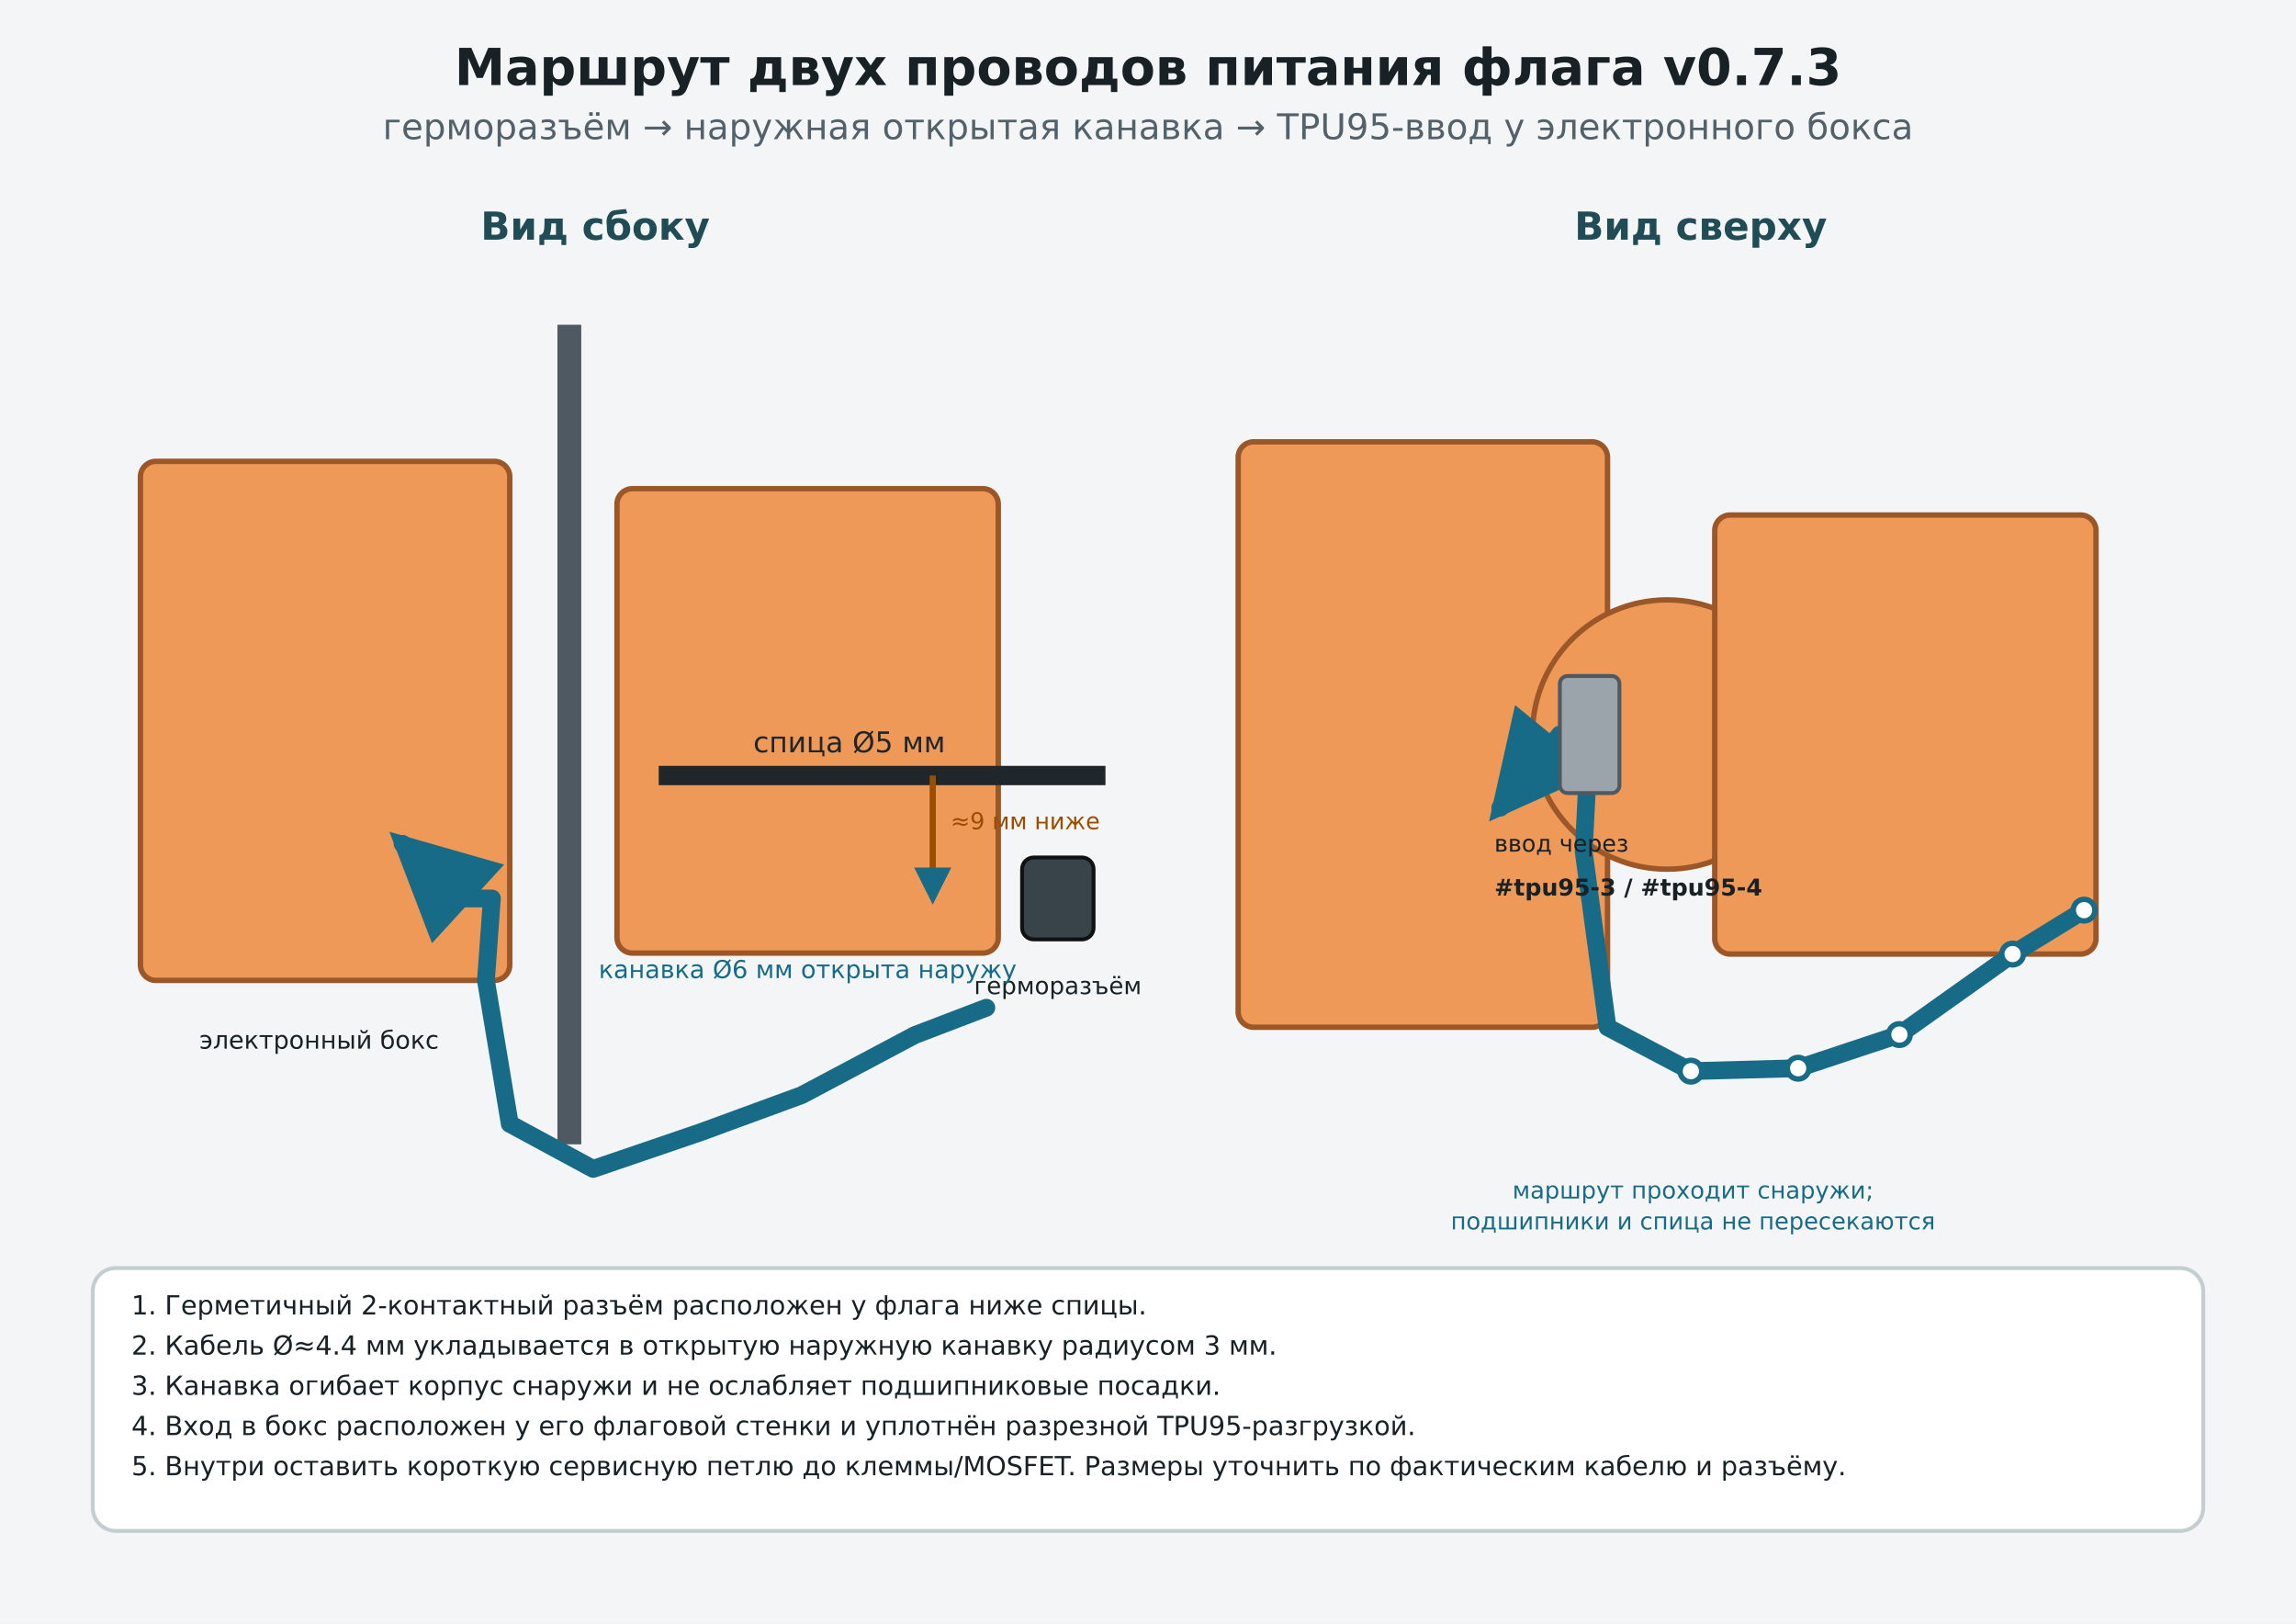
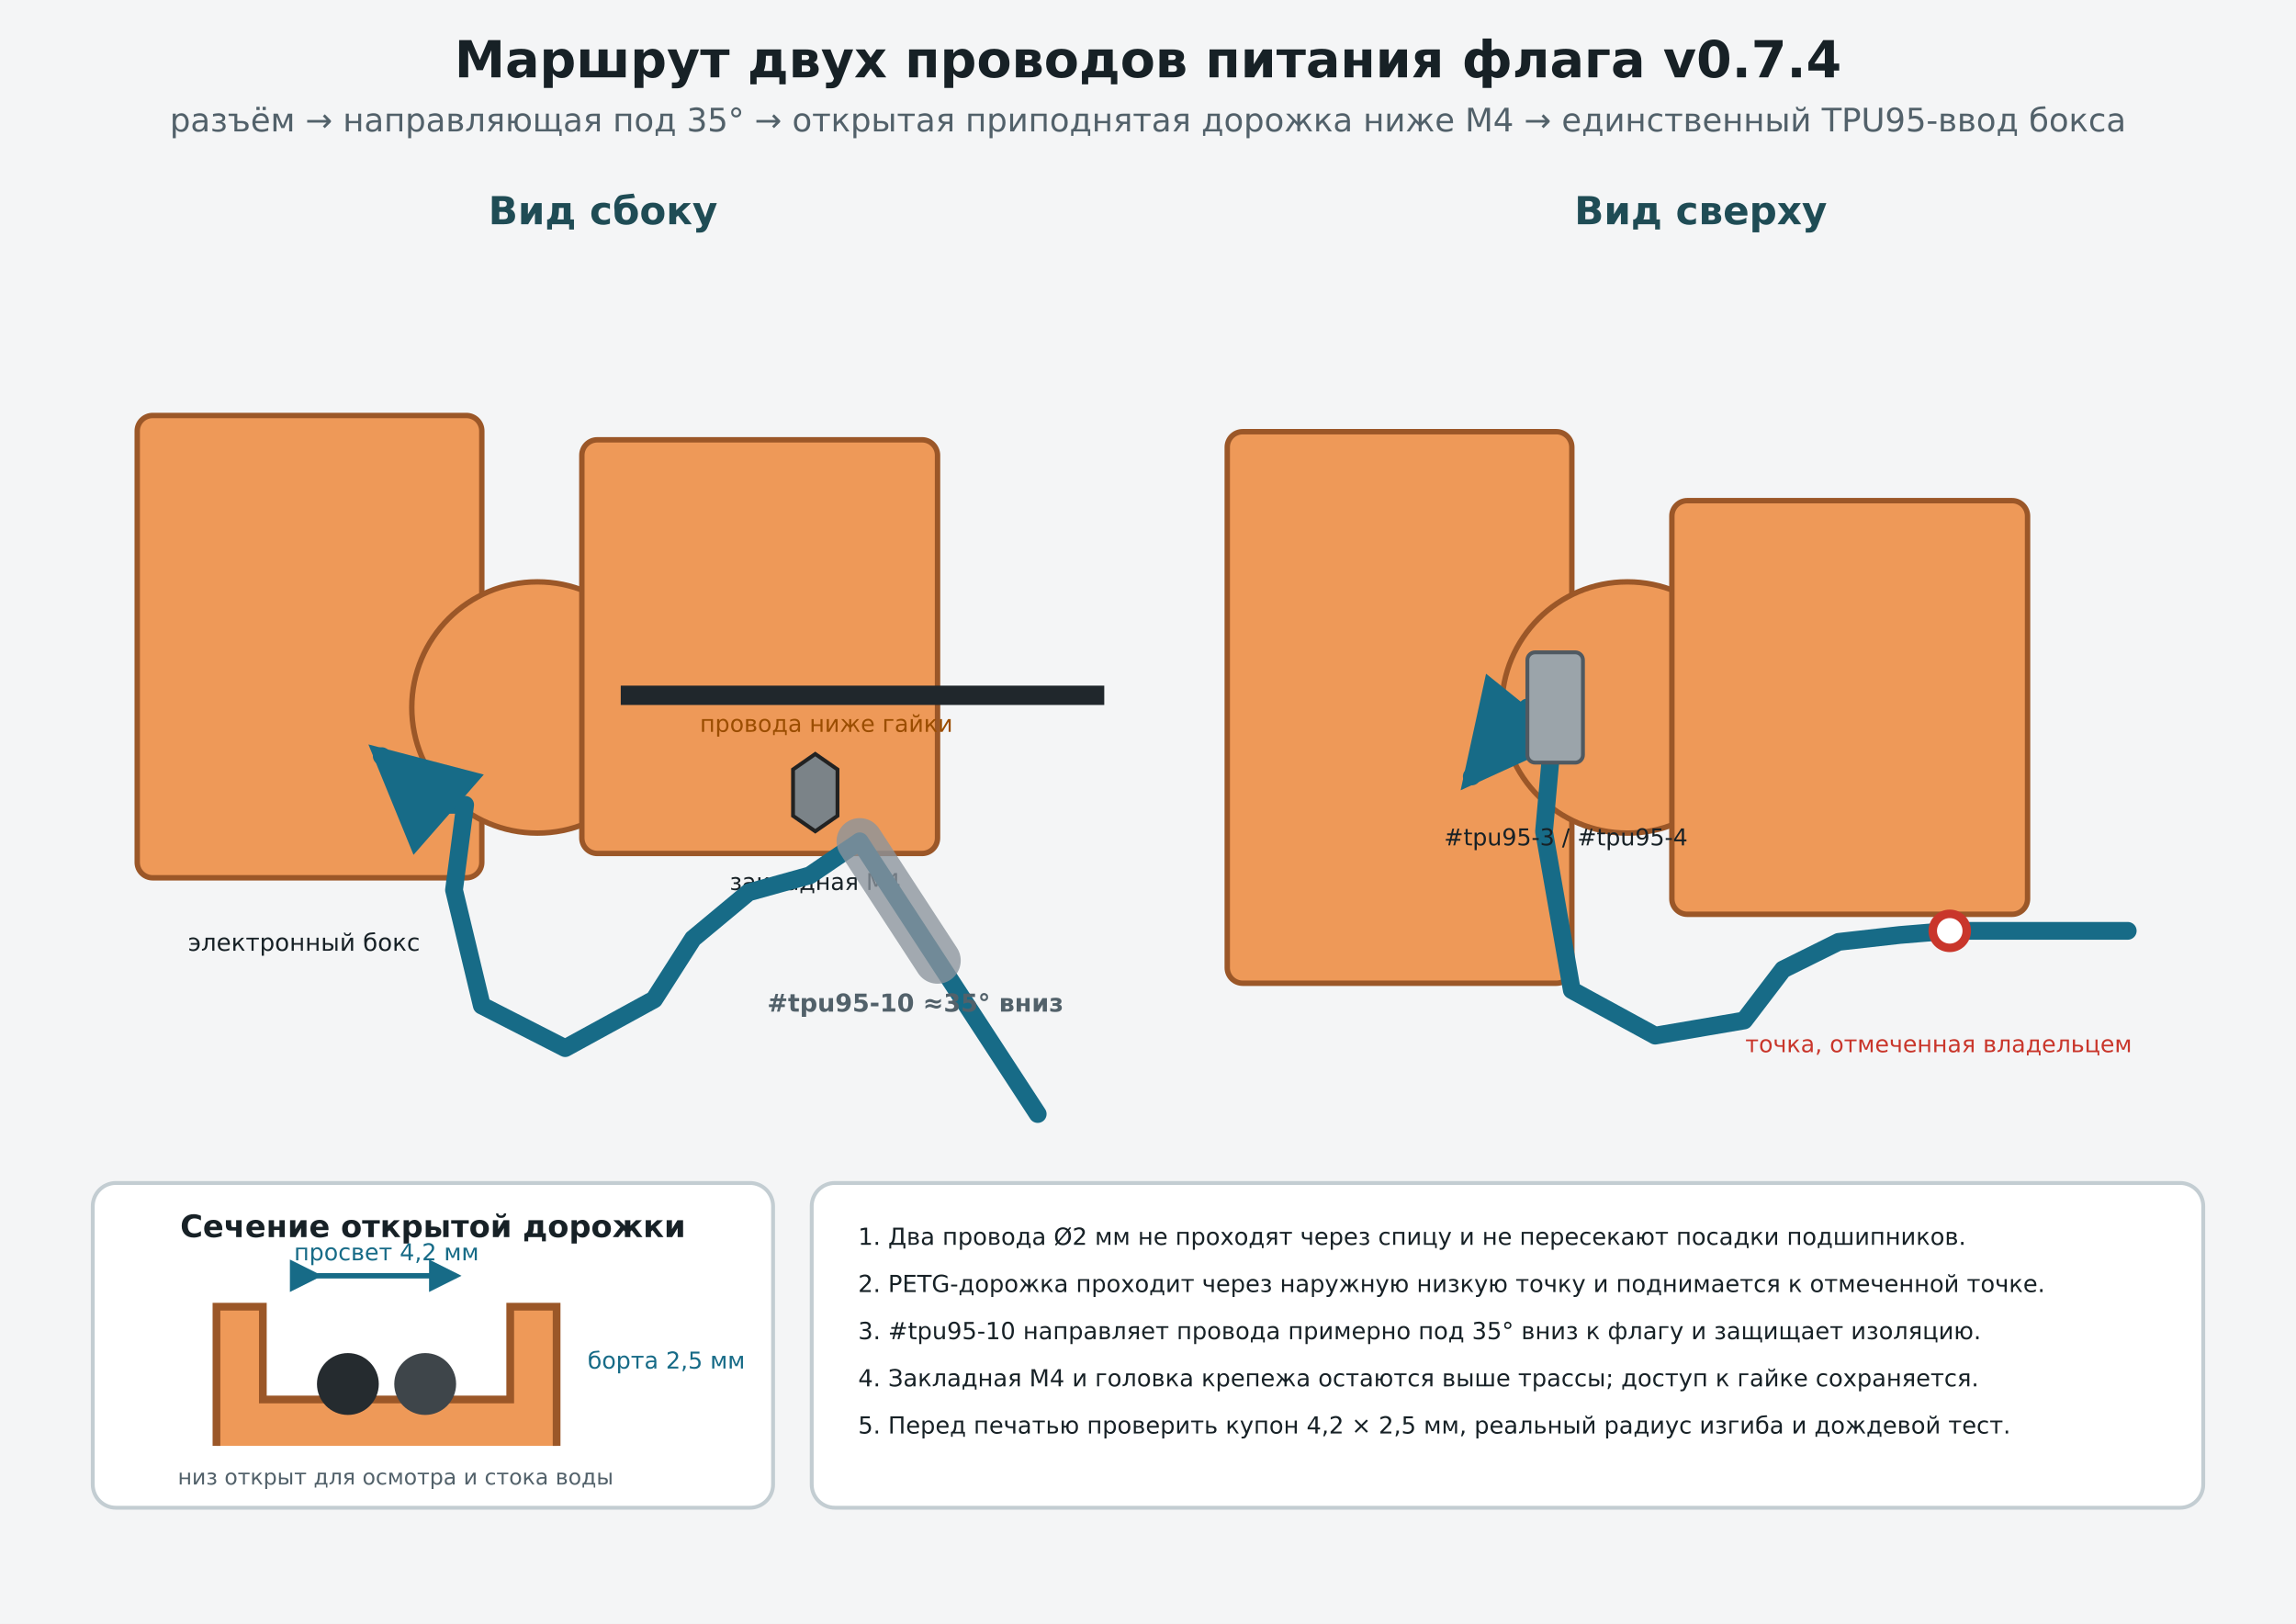
<svg xmlns="http://www.w3.org/2000/svg" width="297mm" height="210mm" viewBox="0 0 297 210">
  <defs>
    <marker id="arr" markerWidth="6" markerHeight="6" refX="5" refY="3" orient="auto">
      <path d="M0,0 L6,3 L0,6 z" fill="#176b87" />
    </marker>
  </defs>
  <rect width="297" height="210" fill="#f4f5f6" />
-   <text x="148.5" y="11" text-anchor="middle" font-family="DejaVu Sans,Arial,sans-serif" font-size="6.6" font-weight="700" fill="#172126">Маршрут двух проводов питания флага v0.7.3</text>
-   <text x="148.5" y="18" text-anchor="middle" font-family="DejaVu Sans,Arial,sans-serif" font-size="4.6" fill="#52616a">герморазъём → наружная открытая канавка → TPU95-ввод у электронного бокса</text>
-   <text x="77" y="31" text-anchor="middle" font-family="DejaVu Sans,Arial,sans-serif" font-size="5" font-weight="700" fill="#1f4c55">Вид сбоку</text>
-   <text x="220" y="31" text-anchor="middle" font-family="DejaVu Sans,Arial,sans-serif" font-size="5" font-weight="700" fill="#1f4c55">Вид сверху</text>
-   <rect x="18.165" y="59.667" width="47.776" height="67.133" rx="2" fill="#ee9958" stroke="#9b5728" stroke-width="0.7" />
-   <rect x="72.106" y="42.0" width="3.082" height="106.0" fill="#4f5961" />
-   <rect x="79.812" y="63.2" width="49.318" height="60.067" rx="2" fill="#ee9958" stroke="#9b5728" stroke-width="0.7" />
-   <line x1="85.206" y1="100.3" x2="143.0" y2="100.3" stroke="#20272c" stroke-width="2.5" />
-   <text x="109.865" y="97.3" text-anchor="middle" font-family="DejaVu Sans,Arial,sans-serif" font-size="3.7" fill="#20272c">спица Ø5 мм</text>
-   <polyline points="127.588,130.333 118.341,133.867 103.7,141.64 90.6,146.445 76.729,151.18 65.941,145.35 62.859,126.8 63.629,116.2 59.776,116.2 52.071,109.133" fill="none" stroke="#176b87" stroke-width="2.3" stroke-linecap="round" stroke-linejoin="round" marker-end="url(#arr)" />
-   <rect x="132.212" y="110.9" width="9.247" height="10.6" rx="1.5" fill="#39434a" stroke="#111" stroke-width="0.5" />
-   <text x="136.835" y="128.567" text-anchor="middle" font-family="DejaVu Sans,Arial,sans-serif" font-size="3.1" fill="#172126">герморазъём</text>
-   <line x1="120.653" y1="100.3" x2="120.653" y2="116.2" stroke="#9b4d00" stroke-width="0.8" marker-end="url(#arr)" />
-   <text x="122.965" y="107.25" font-family="DejaVu Sans,Arial,sans-serif" font-size="3.0" fill="#9b4d00">≈9 мм ниже</text>
-   <text x="104.471" y="126.5" text-anchor="middle" font-family="DejaVu Sans,Arial,sans-serif" font-size="3.2" fill="#176b87">канавка Ø6 мм открыта наружу</text>
-   <text x="41.282" y="135.633" text-anchor="middle" font-family="DejaVu Sans,Arial,sans-serif" font-size="3.2" fill="#172126">электронный бокс</text>
-   <rect x="160.165" y="57.143" width="47.776" height="75.714" rx="2" fill="#ee9958" stroke="#9b5728" stroke-width="0.7" />
-   <circle cx="215.647" cy="95.0" r="17.415" fill="#ee9958" stroke="#9b5728" stroke-width="0.7" />
-   <rect x="221.812" y="66.607" width="49.318" height="56.786" rx="2" fill="#ee9958" stroke="#9b5728" stroke-width="0.7" />
-   <polyline points="269.588,117.714 260.341,123.393 245.7,133.804 232.6,138.157 218.729,138.536 207.941,132.857 204.859,110.143 205.629,95.0 201.776,95.0 194.071,104.464" fill="none" stroke="#176b87" stroke-width="2.3" stroke-linecap="round" stroke-linejoin="round" marker-end="url(#arr)" />
-   <circle cx="269.588" cy="117.714" r="1.4" fill="#fff" stroke="#176b87" stroke-width="0.7" />
-   <circle cx="260.341" cy="123.393" r="1.4" fill="#fff" stroke="#176b87" stroke-width="0.7" />
-   <circle cx="245.7" cy="133.804" r="1.4" fill="#fff" stroke="#176b87" stroke-width="0.7" />
-   <circle cx="232.6" cy="138.157" r="1.4" fill="#fff" stroke="#176b87" stroke-width="0.7" />
-   <circle cx="218.729" cy="138.536" r="1.4" fill="#fff" stroke="#176b87" stroke-width="0.7" />
-   <rect x="201.776" y="87.429" width="7.706" height="15.143" rx="1" fill="#9ba4aa" stroke="#4f5961" stroke-width="0.5" />
-   <text x="193.3" y="110.143" font-family="DejaVu Sans,Arial,sans-serif" font-size="3.0" fill="#172126">ввод через</text>
-   <text x="193.3" y="115.821" font-family="DejaVu Sans,Arial,sans-serif" font-size="3.0" font-weight="700" fill="#172126">#tpu95-3 / #tpu95-4</text>
-   <text x="219" y="155" text-anchor="middle" font-family="DejaVu Sans,Arial,sans-serif" font-size="3.05" fill="#176b87">маршрут проходит снаружи;</text>
-   <text x="219" y="159" text-anchor="middle" font-family="DejaVu Sans,Arial,sans-serif" font-size="3.05" fill="#176b87">подшипники и спица не пересекаются</text>
-   <rect x="12" y="164" width="273" height="34" rx="3" fill="#fff" stroke="#c3cdd2" stroke-width="0.5" />
-   <text x="17" y="170.0" font-family="DejaVu Sans,Arial,sans-serif" font-size="3.4" fill="#172126">1. Герметичный 2-контактный разъём расположен у флага ниже спицы.</text>
-   <text x="17" y="175.2" font-family="DejaVu Sans,Arial,sans-serif" font-size="3.4" fill="#172126">2. Кабель Ø≈4.4 мм укладывается в открытую наружную канавку радиусом 3 мм.</text>
-   <text x="17" y="180.4" font-family="DejaVu Sans,Arial,sans-serif" font-size="3.4" fill="#172126">3. Канавка огибает корпус снаружи и не ослабляет подшипниковые посадки.</text>
-   <text x="17" y="185.6" font-family="DejaVu Sans,Arial,sans-serif" font-size="3.4" fill="#172126">4. Вход в бокс расположен у его флаговой стенки и уплотнён разрезной TPU95-разгрузкой.</text>
-   <text x="17" y="190.8" font-family="DejaVu Sans,Arial,sans-serif" font-size="3.4" fill="#172126">5. Внутри оставить короткую сервисную петлю до клеммы/MOSFET. Размеры уточнить по фактическим кабелю и разъёму.</text>
+   <text x="148.5" y="10" text-anchor="middle" font-family="DejaVu Sans,Arial,sans-serif" font-size="6.6" font-weight="700" fill="#172126">Маршрут двух проводов питания флага v0.7.4</text>
+   <text x="148.5" y="17" text-anchor="middle" font-family="DejaVu Sans,Arial,sans-serif" font-size="4.2" fill="#52616a">разъём → направляющая под 35° → открытая приподнятая дорожка ниже M4 → единственный TPU95-ввод бокса</text>
+   <text x="78" y="29" text-anchor="middle" font-family="DejaVu Sans,Arial,sans-serif" font-size="5" font-weight="700" fill="#1f4c55">Вид сбоку</text>
+   <text x="220" y="29" text-anchor="middle" font-family="DejaVu Sans,Arial,sans-serif" font-size="5" font-weight="700" fill="#1f4c55">Вид сверху</text>
+   <rect x="17.751" y="53.735" width="44.573" height="59.794" rx="2" fill="#ee9958" stroke="#9b5728" stroke-width="0.7" />
+   <circle cx="69.514" cy="91.5" r="16.248" fill="#ee9958" stroke="#9b5728" stroke-width="0.7" />
+   <rect x="75.265" y="56.882" width="46.011" height="53.5" rx="2" fill="#ee9958" stroke="#9b5728" stroke-width="0.7" />
+   <line x1="80.297" y1="89.926" x2="142.843" y2="89.926" stroke="#20272c" stroke-width="2.5" />
+   <polygon points="102.584,99.515 105.459,97.515 108.335,99.515 108.335,105.515 105.459,107.515 102.584,105.515" fill="#7b8388" stroke="#222" stroke-width="0.5" />
+   <text x="105.459" y="115.103" text-anchor="middle" font-family="DejaVu Sans,Arial,sans-serif" font-size="3.0" fill="#172126">закладная M4</text>
+   <polyline points="134.233,144.081 121.276,124.229 111.211,108.809 104.741,113.215 96.832,115.418 89.643,121.397 84.611,129.265 73.108,135.559 62.324,130.051 58.73,115.103 60.168,104.088 56.573,104.088 49.384,97.794" fill="none" stroke="#176b87" stroke-width="2.3" stroke-linecap="round" stroke-linejoin="round" marker-end="url(#arr)" />
+   <line x1="111.211" y1="108.809" x2="121.276" y2="124.229" stroke="#8a949c" stroke-width="6" stroke-linecap="round" opacity=".78" />
+   <text x="118.4" y="130.838" text-anchor="middle" font-family="DejaVu Sans,Arial,sans-serif" font-size="3.2" font-weight="700" fill="#52616a">#tpu95-10 ≈35° вниз</text>
+   <text x="106.897" y="94.647" text-anchor="middle" font-family="DejaVu Sans,Arial,sans-serif" font-size="3.0" fill="#9b4d00">провода ниже гайки</text>
+   <text x="39.319" y="122.971" text-anchor="middle" font-family="DejaVu Sans,Arial,sans-serif" font-size="3.1" fill="#172126">электронный бокс</text>
+   <rect x="158.751" y="55.833" width="44.573" height="71.333" rx="2" fill="#ee9958" stroke="#9b5728" stroke-width="0.7" />
+   <circle cx="210.514" cy="91.5" r="16.248" fill="#ee9958" stroke="#9b5728" stroke-width="0.7" />
+   <rect x="216.265" y="64.75" width="46.011" height="53.5" rx="2" fill="#ee9958" stroke="#9b5728" stroke-width="0.7" />
+   <polyline points="275.233,120.39 262.276,120.39 252.211,120.39 245.741,120.925 237.832,121.817 230.643,125.383 225.611,131.982 214.108,133.943 203.324,128.058 199.73,107.55 201.168,91.5 197.573,91.5 190.384,100.417" fill="none" stroke="#176b87" stroke-width="2.3" stroke-linecap="round" stroke-linejoin="round" marker-end="url(#arr)" />
+   <rect x="197.573" y="84.367" width="7.189" height="14.267" rx="1" fill="#9ba4aa" stroke="#4f5961" stroke-width="0.5" />
+   <text x="186.789" y="109.333" font-family="DejaVu Sans,Arial,sans-serif" font-size="3" fill="#172126">#tpu95-3 / #tpu95-4</text>
+   <circle cx="252.211" cy="120.39" r="2.2" fill="#fff" stroke="#c9362b" stroke-width="1.1" />
+   <text x="250.773" y="136.083" text-anchor="middle" font-family="DejaVu Sans,Arial,sans-serif" font-size="3" fill="#c9362b">точка, отмеченная владельцем</text>
+   <rect x="12" y="153" width="88" height="42" rx="3" fill="#fff" stroke="#c3cdd2" stroke-width=".5" />
+   <text x="56" y="160" text-anchor="middle" font-family="DejaVu Sans,Arial,sans-serif" font-size="4" font-weight="700" fill="#172126">Сечение открытой дорожки</text>
+   <path d="M28 187 V169 H34 V181 H66 V169 H72 V187" fill="#ee9958" stroke="#9b5728" stroke-width="1" />
+   <circle cx="45" cy="179" r="4" fill="#252b2f" />
+   <circle cx="55" cy="179" r="4" fill="#3e454a" />
+   <line x1="41" y1="165" x2="59" y2="165" stroke="#176b87" stroke-width=".7" marker-start="url(#arr)" marker-end="url(#arr)" />
+   <text x="50" y="163" text-anchor="middle" font-family="DejaVu Sans,Arial,sans-serif" font-size="3" fill="#176b87">просвет 4,2 мм</text>
+   <text x="76" y="177" font-family="DejaVu Sans,Arial,sans-serif" font-size="3" fill="#176b87">борта 2,5 мм</text>
+   <text x="23" y="192" font-family="DejaVu Sans,Arial,sans-serif" font-size="2.8" fill="#52616a">низ открыт для осмотра и стока воды</text>
+   <rect x="105" y="153" width="180" height="42" rx="3" fill="#fff" stroke="#c3cdd2" stroke-width=".5" />
+   <text x="111" y="161.0" font-family="DejaVu Sans,Arial,sans-serif" font-size="3.05" fill="#172126">1. Два провода Ø2 мм не проходят через спицу и не пересекают посадки подшипников.</text>
+   <text x="111" y="167.1" font-family="DejaVu Sans,Arial,sans-serif" font-size="3.05" fill="#172126">2. PETG-дорожка проходит через наружную низкую точку и поднимается к отмеченной точке.</text>
+   <text x="111" y="173.2" font-family="DejaVu Sans,Arial,sans-serif" font-size="3.05" fill="#172126">3. #tpu95-10 направляет провода примерно под 35° вниз к флагу и защищает изоляцию.</text>
+   <text x="111" y="179.3" font-family="DejaVu Sans,Arial,sans-serif" font-size="3.05" fill="#172126">4. Закладная M4 и головка крепежа остаются выше трассы; доступ к гайке сохраняется.</text>
+   <text x="111" y="185.4" font-family="DejaVu Sans,Arial,sans-serif" font-size="3.05" fill="#172126">5. Перед печатью проверить купон 4,2 × 2,5 мм, реальный радиус изгиба и дождевой тест.</text>
</svg>
